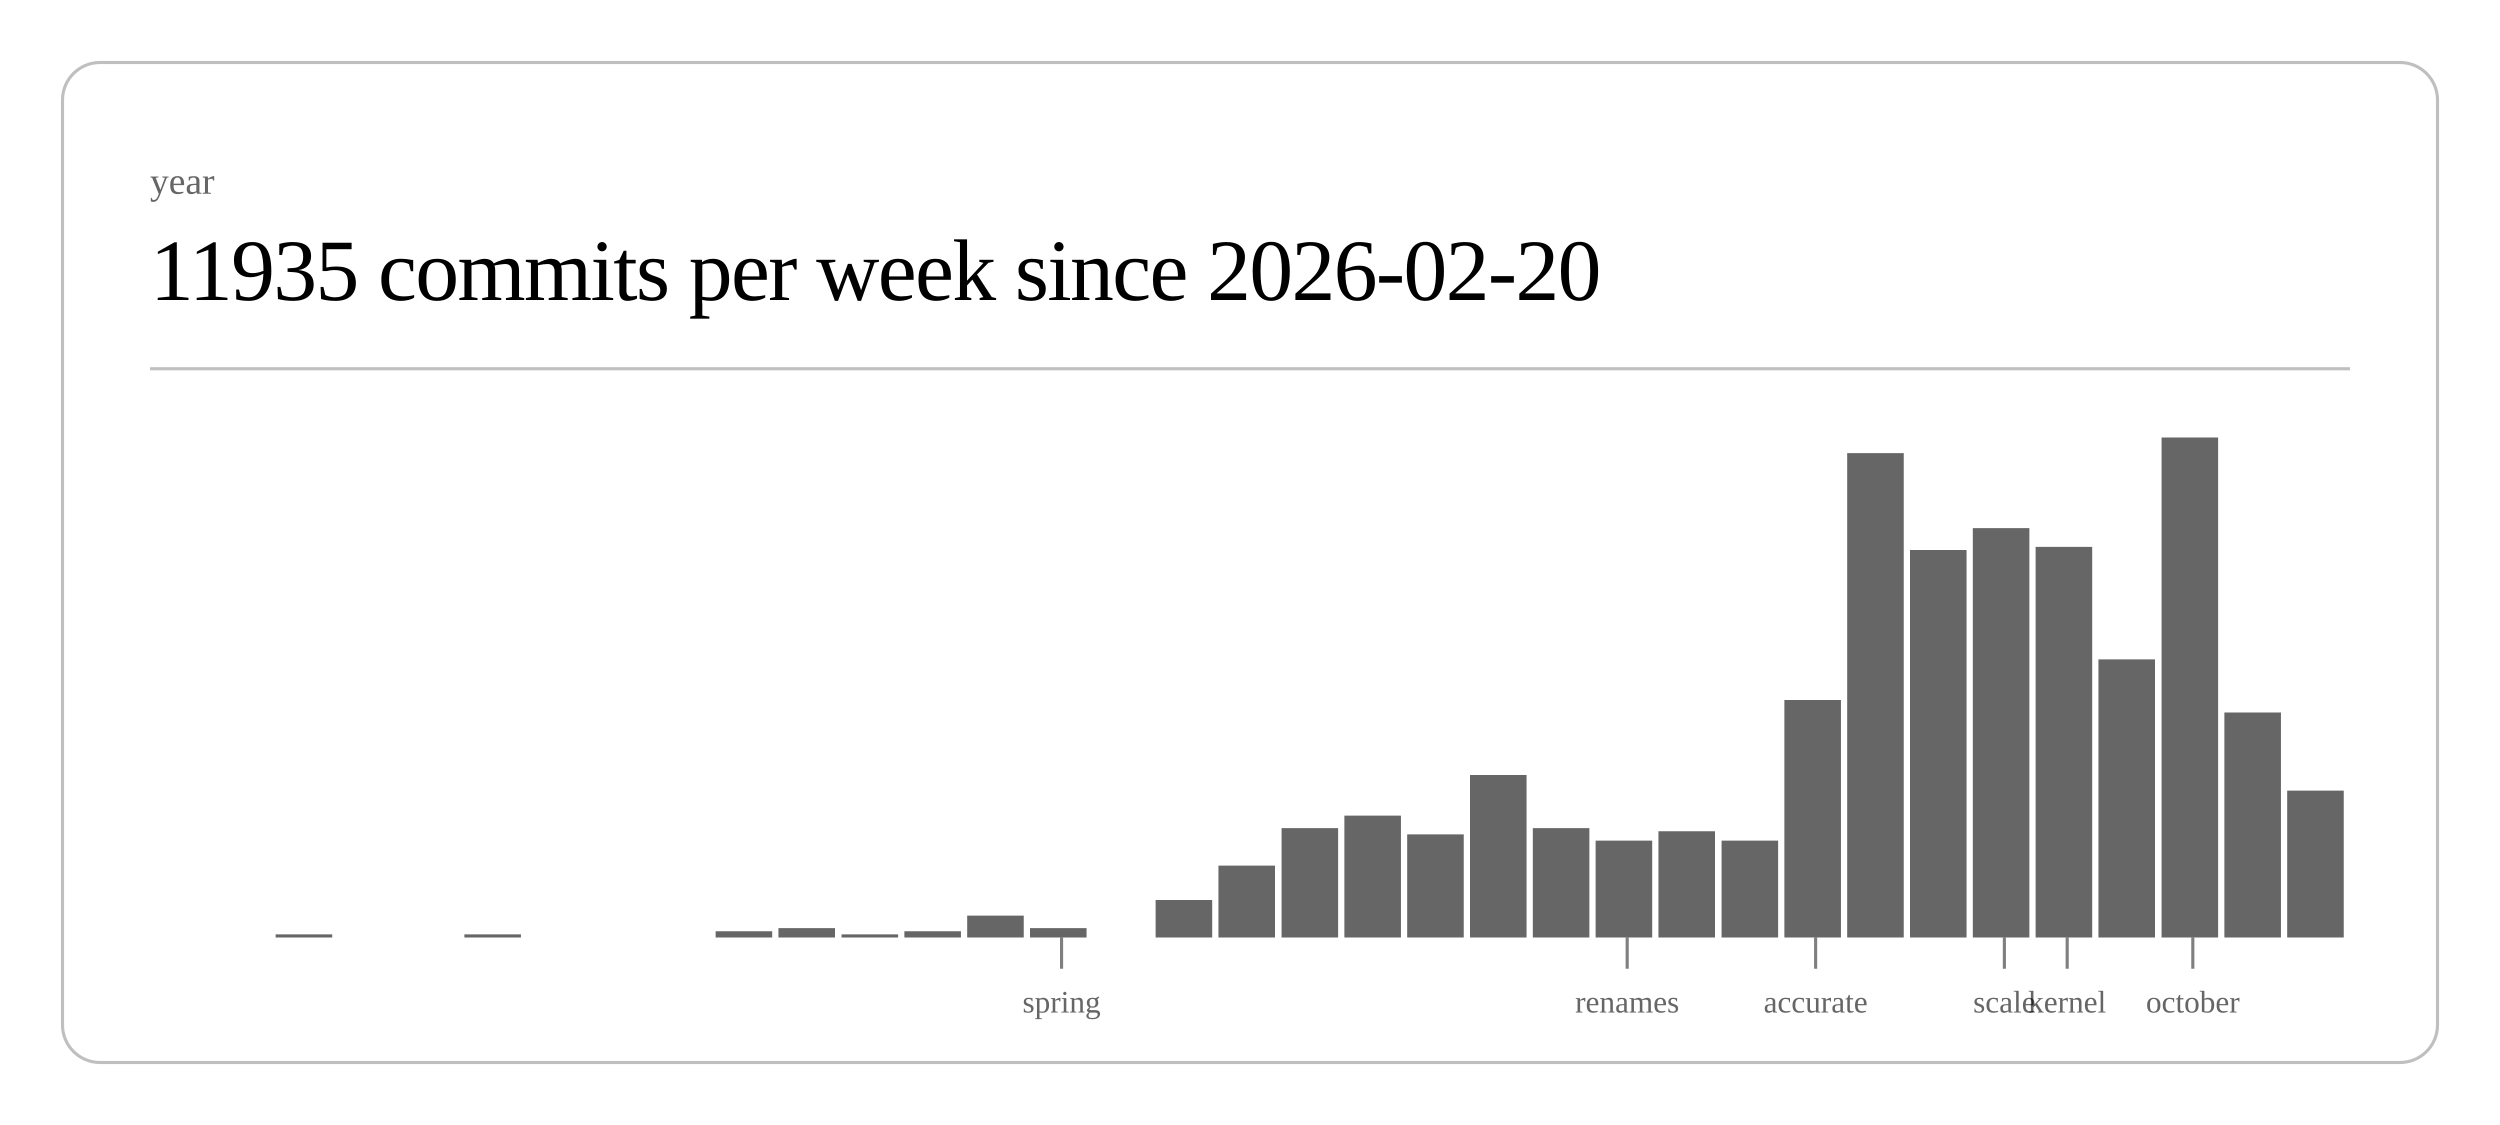
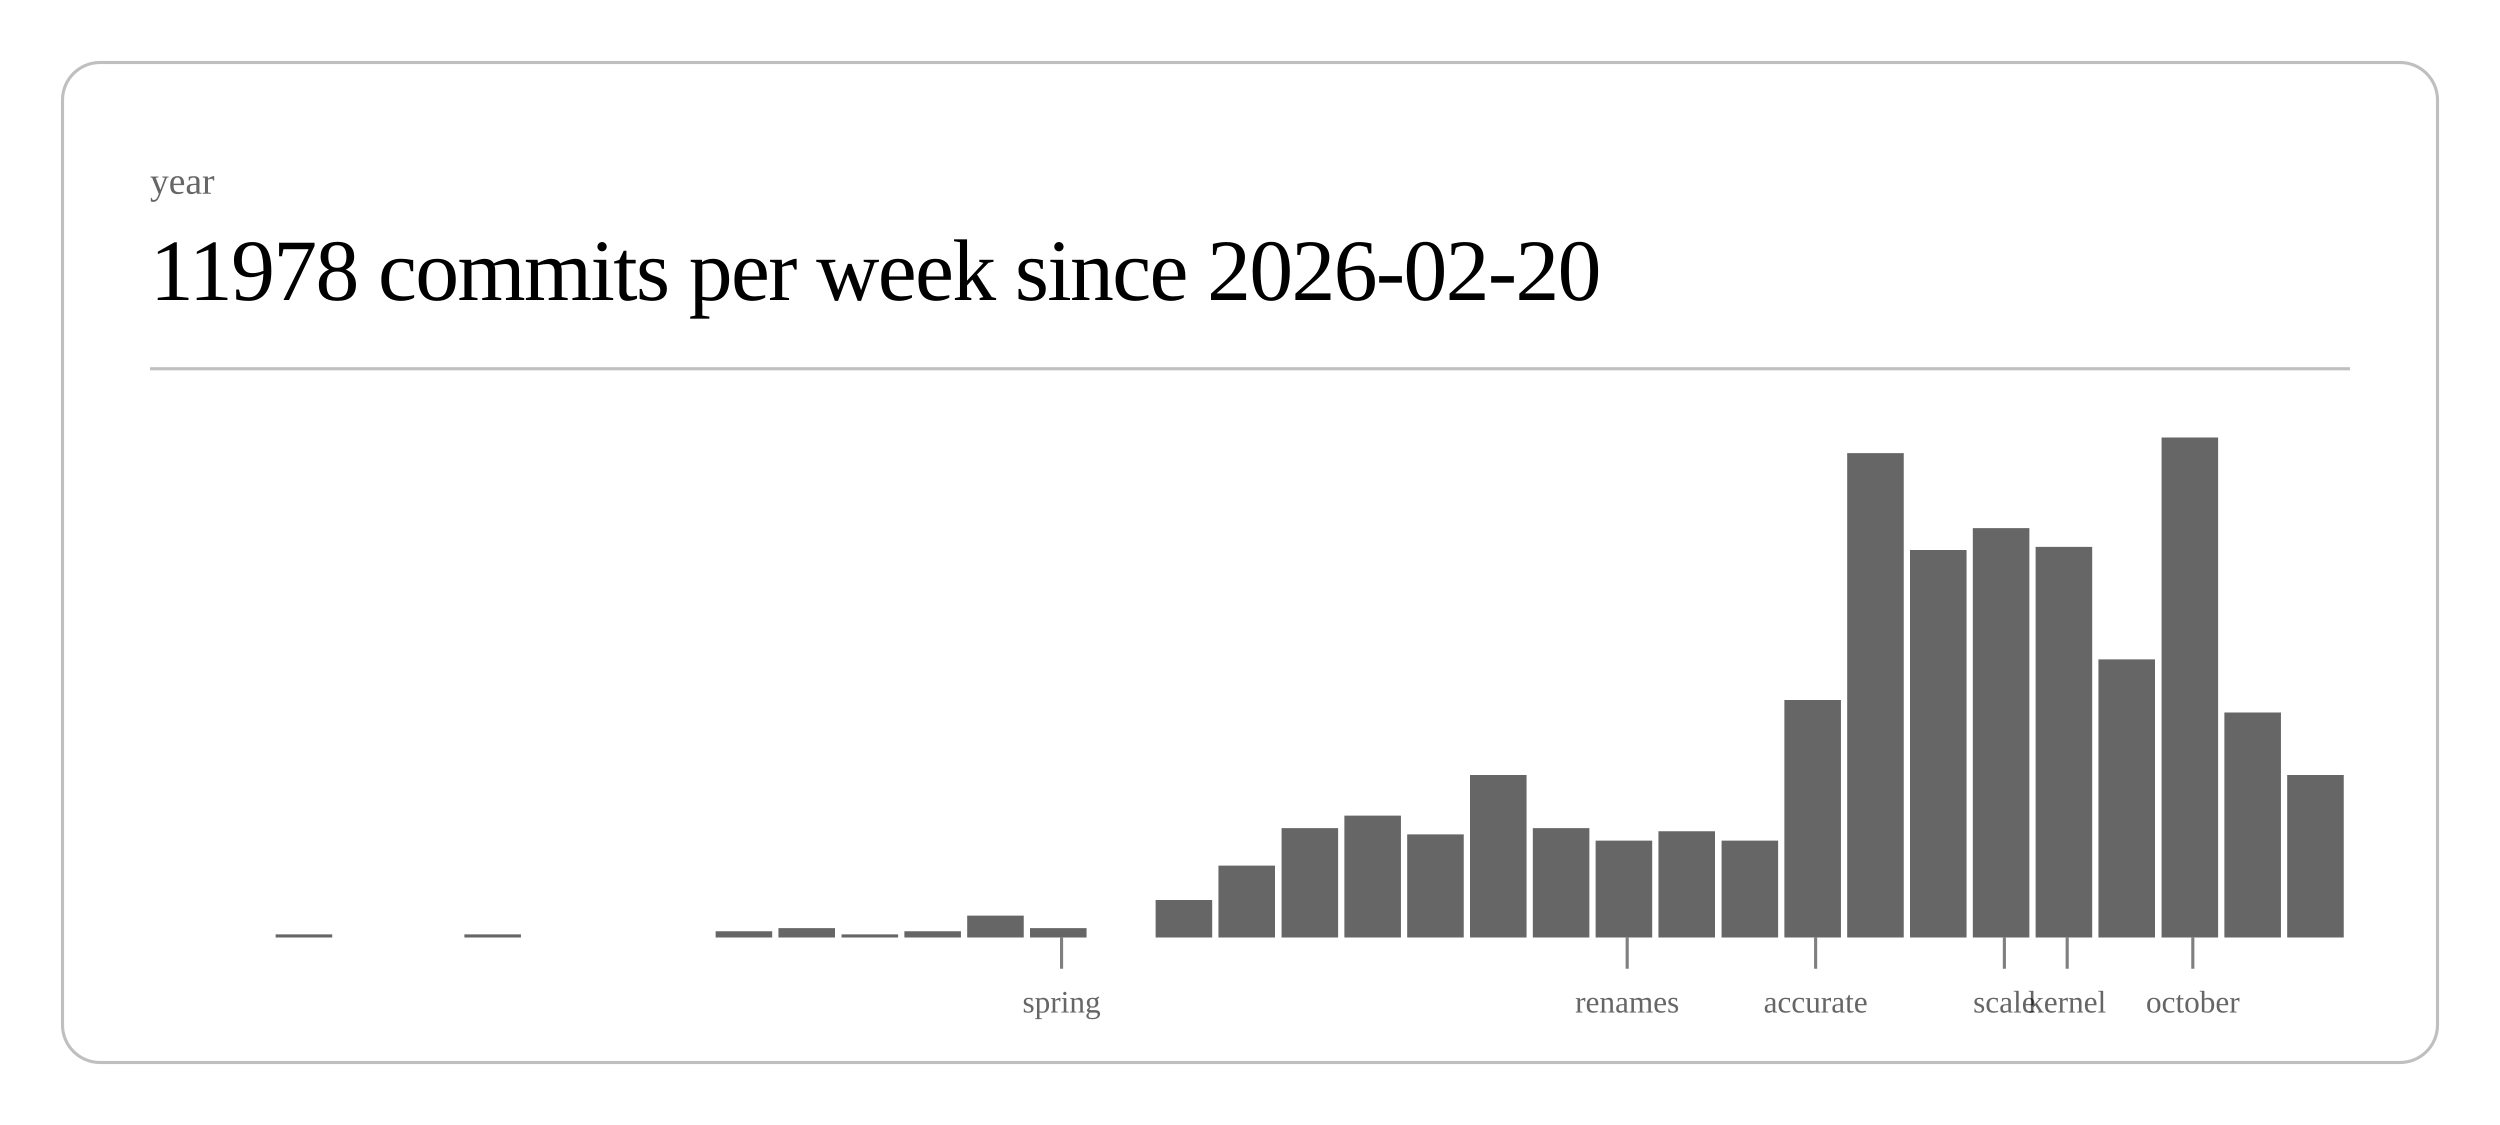
<svg xmlns="http://www.w3.org/2000/svg" class="post-header-svg" viewBox="0 0 800 360" width="800" height="360">
  <rect x="20" y="20" width="760" height="320" rx="12" ry="12" fill="none" stroke="currentColor" stroke-width="1" opacity="0.25" />
  <text fill="currentColor" x="48" y="62" font-size="12" opacity="0.6">year</text>
-   <text fill="currentColor" x="48" y="96" font-size="28" font-weight="300" letter-spacing="-0.5">11935 commits per week since 2026-02-20</text>
+   <text fill="currentColor" x="48" y="96" font-size="28" font-weight="300" letter-spacing="-0.5">11978 commits per week since 2026-02-20</text>
  <line stroke="currentColor" x1="48" y1="118" x2="752" y2="118" stroke-width="1" opacity="0.25" />
  <rect x="88.2" y="299" width="18.1" height="1" fill="currentColor" opacity="0.6" />
  <rect x="148.6" y="299" width="18.1" height="1" fill="currentColor" opacity="0.6" />
  <rect x="229.0" y="298" width="18.1" height="2" fill="currentColor" opacity="0.6" />
  <rect x="249.1" y="297" width="18.1" height="3" fill="currentColor" opacity="0.6" />
  <rect x="269.3" y="299" width="18.1" height="1" fill="currentColor" opacity="0.6" />
  <rect x="289.4" y="298" width="18.1" height="2" fill="currentColor" opacity="0.6" />
  <rect x="309.5" y="293" width="18.1" height="7" fill="currentColor" opacity="0.6" />
  <rect x="329.6" y="297" width="18.1" height="3" fill="currentColor" opacity="0.6" />
  <rect x="369.8" y="288" width="18.1" height="12" fill="currentColor" opacity="0.6" />
  <rect x="389.9" y="277" width="18.1" height="23" fill="currentColor" opacity="0.6" />
  <rect x="410.1" y="265" width="18.1" height="35" fill="currentColor" opacity="0.6" />
  <rect x="430.2" y="261" width="18.1" height="39" fill="currentColor" opacity="0.6" />
  <rect x="450.3" y="267" width="18.1" height="33" fill="currentColor" opacity="0.6" />
  <rect x="470.4" y="248" width="18.1" height="52" fill="currentColor" opacity="0.6" />
  <rect x="490.5" y="265" width="18.1" height="35" fill="currentColor" opacity="0.6" />
  <rect x="510.6" y="269" width="18.1" height="31" fill="currentColor" opacity="0.6" />
  <rect x="530.7" y="266" width="18.1" height="34" fill="currentColor" opacity="0.6" />
  <rect x="550.9" y="269" width="18.1" height="31" fill="currentColor" opacity="0.6" />
  <rect x="571.0" y="224" width="18.1" height="76" fill="currentColor" opacity="0.6" />
  <rect x="591.1" y="145" width="18.1" height="155" fill="currentColor" opacity="0.6" />
  <rect x="611.2" y="176" width="18.1" height="124" fill="currentColor" opacity="0.6" />
  <rect x="631.3" y="169" width="18.1" height="131" fill="currentColor" opacity="0.6" />
  <rect x="651.4" y="175" width="18.1" height="125" fill="currentColor" opacity="0.6" />
  <rect x="671.5" y="211" width="18.1" height="89" fill="currentColor" opacity="0.6" />
  <rect x="691.7" y="140" width="18.1" height="160" fill="currentColor" opacity="0.6" />
  <rect x="711.8" y="228" width="18.1" height="72" fill="currentColor" opacity="0.6" />
-   <rect x="731.9" y="253" width="18.1" height="47" fill="currentColor" opacity="0.6" />
+   <rect x="731.9" y="248" width="18.1" height="52" fill="currentColor" opacity="0.6" />
  <line stroke="currentColor" x1="339.7" y1="300" x2="339.7" y2="310" stroke-width="1" opacity="0.5" />
  <text fill="currentColor" x="339.7" y="324" font-size="10" opacity="0.6" text-anchor="middle">spring</text>
  <line stroke="currentColor" x1="520.7" y1="300" x2="520.7" y2="310" stroke-width="1" opacity="0.5" />
  <text fill="currentColor" x="520.7" y="324" font-size="10" opacity="0.6" text-anchor="middle">renames</text>
  <line stroke="currentColor" x1="581.0" y1="300" x2="581.0" y2="310" stroke-width="1" opacity="0.5" />
  <text fill="currentColor" x="581.0" y="324" font-size="10" opacity="0.6" text-anchor="middle">accurate</text>
  <line stroke="currentColor" x1="641.4" y1="300" x2="641.4" y2="310" stroke-width="1" opacity="0.5" />
  <text fill="currentColor" x="641.4" y="324" font-size="10" opacity="0.6" text-anchor="middle">scale</text>
  <line stroke="currentColor" x1="661.5" y1="300" x2="661.5" y2="310" stroke-width="1" opacity="0.5" />
  <text fill="currentColor" x="661.5" y="324" font-size="10" opacity="0.6" text-anchor="middle">kernel</text>
  <line stroke="currentColor" x1="701.7" y1="300" x2="701.7" y2="310" stroke-width="1" opacity="0.5" />
  <text fill="currentColor" x="701.7" y="324" font-size="10" opacity="0.6" text-anchor="middle">october</text>
</svg>
